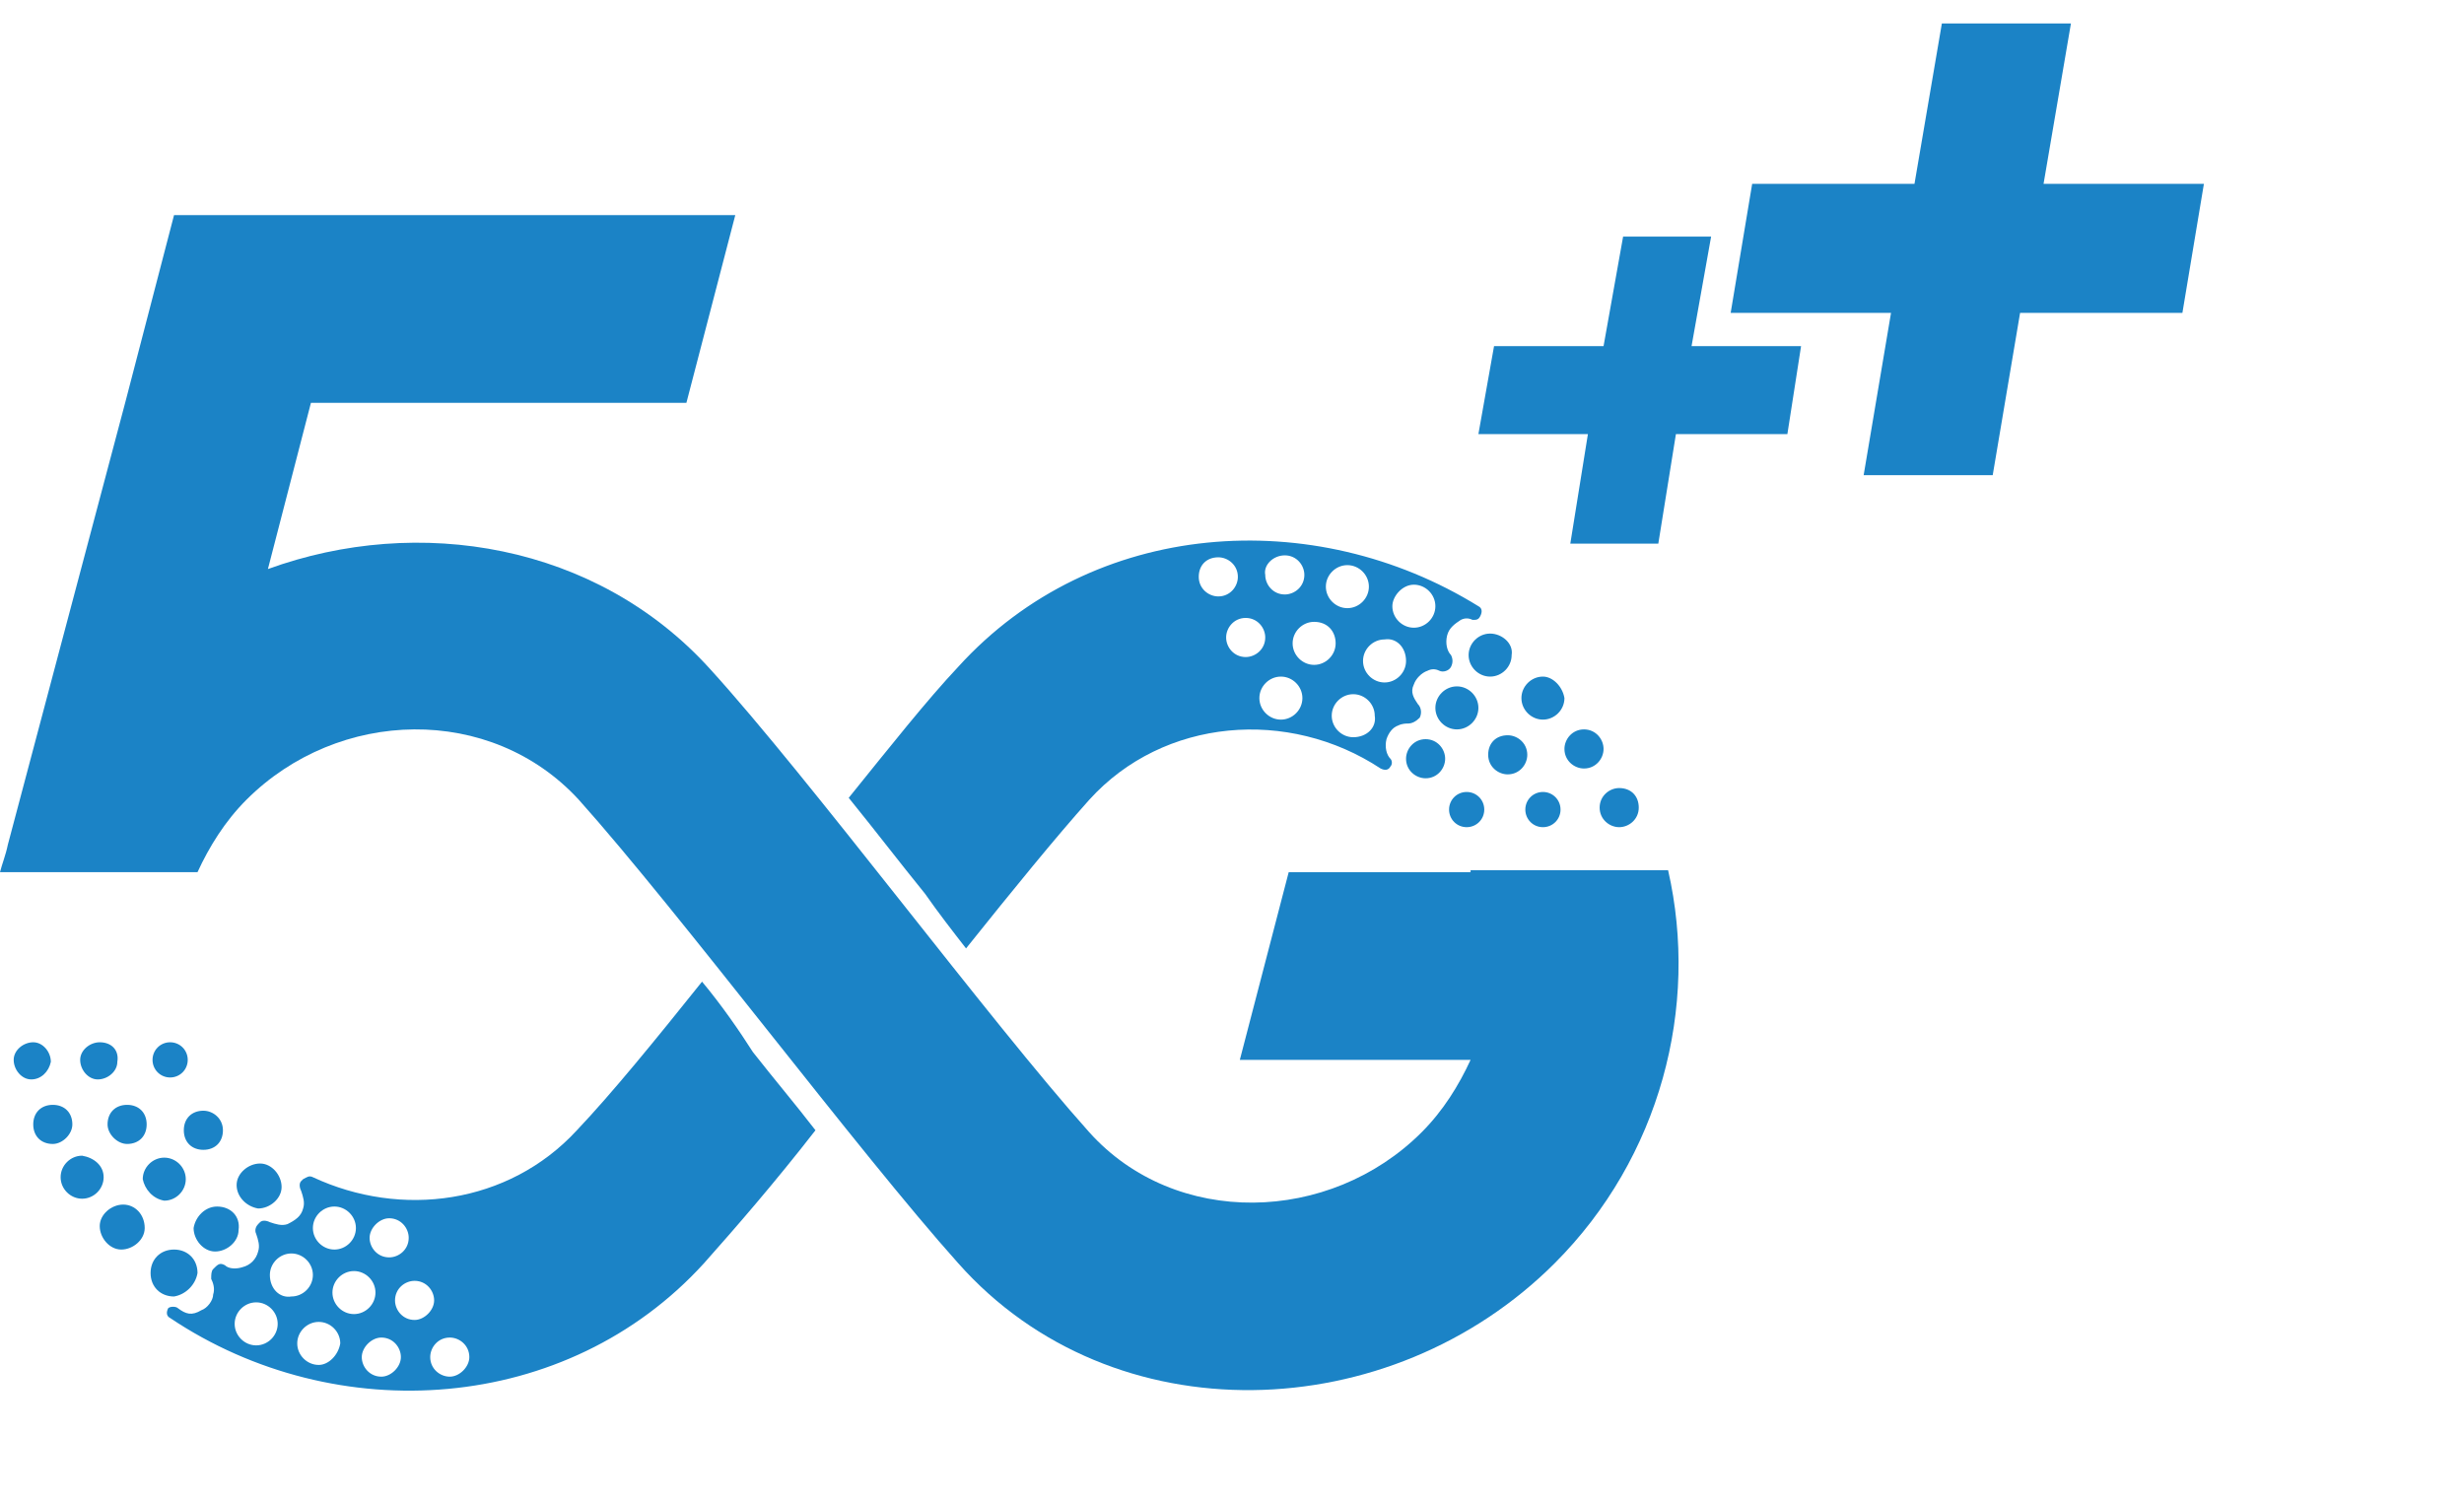
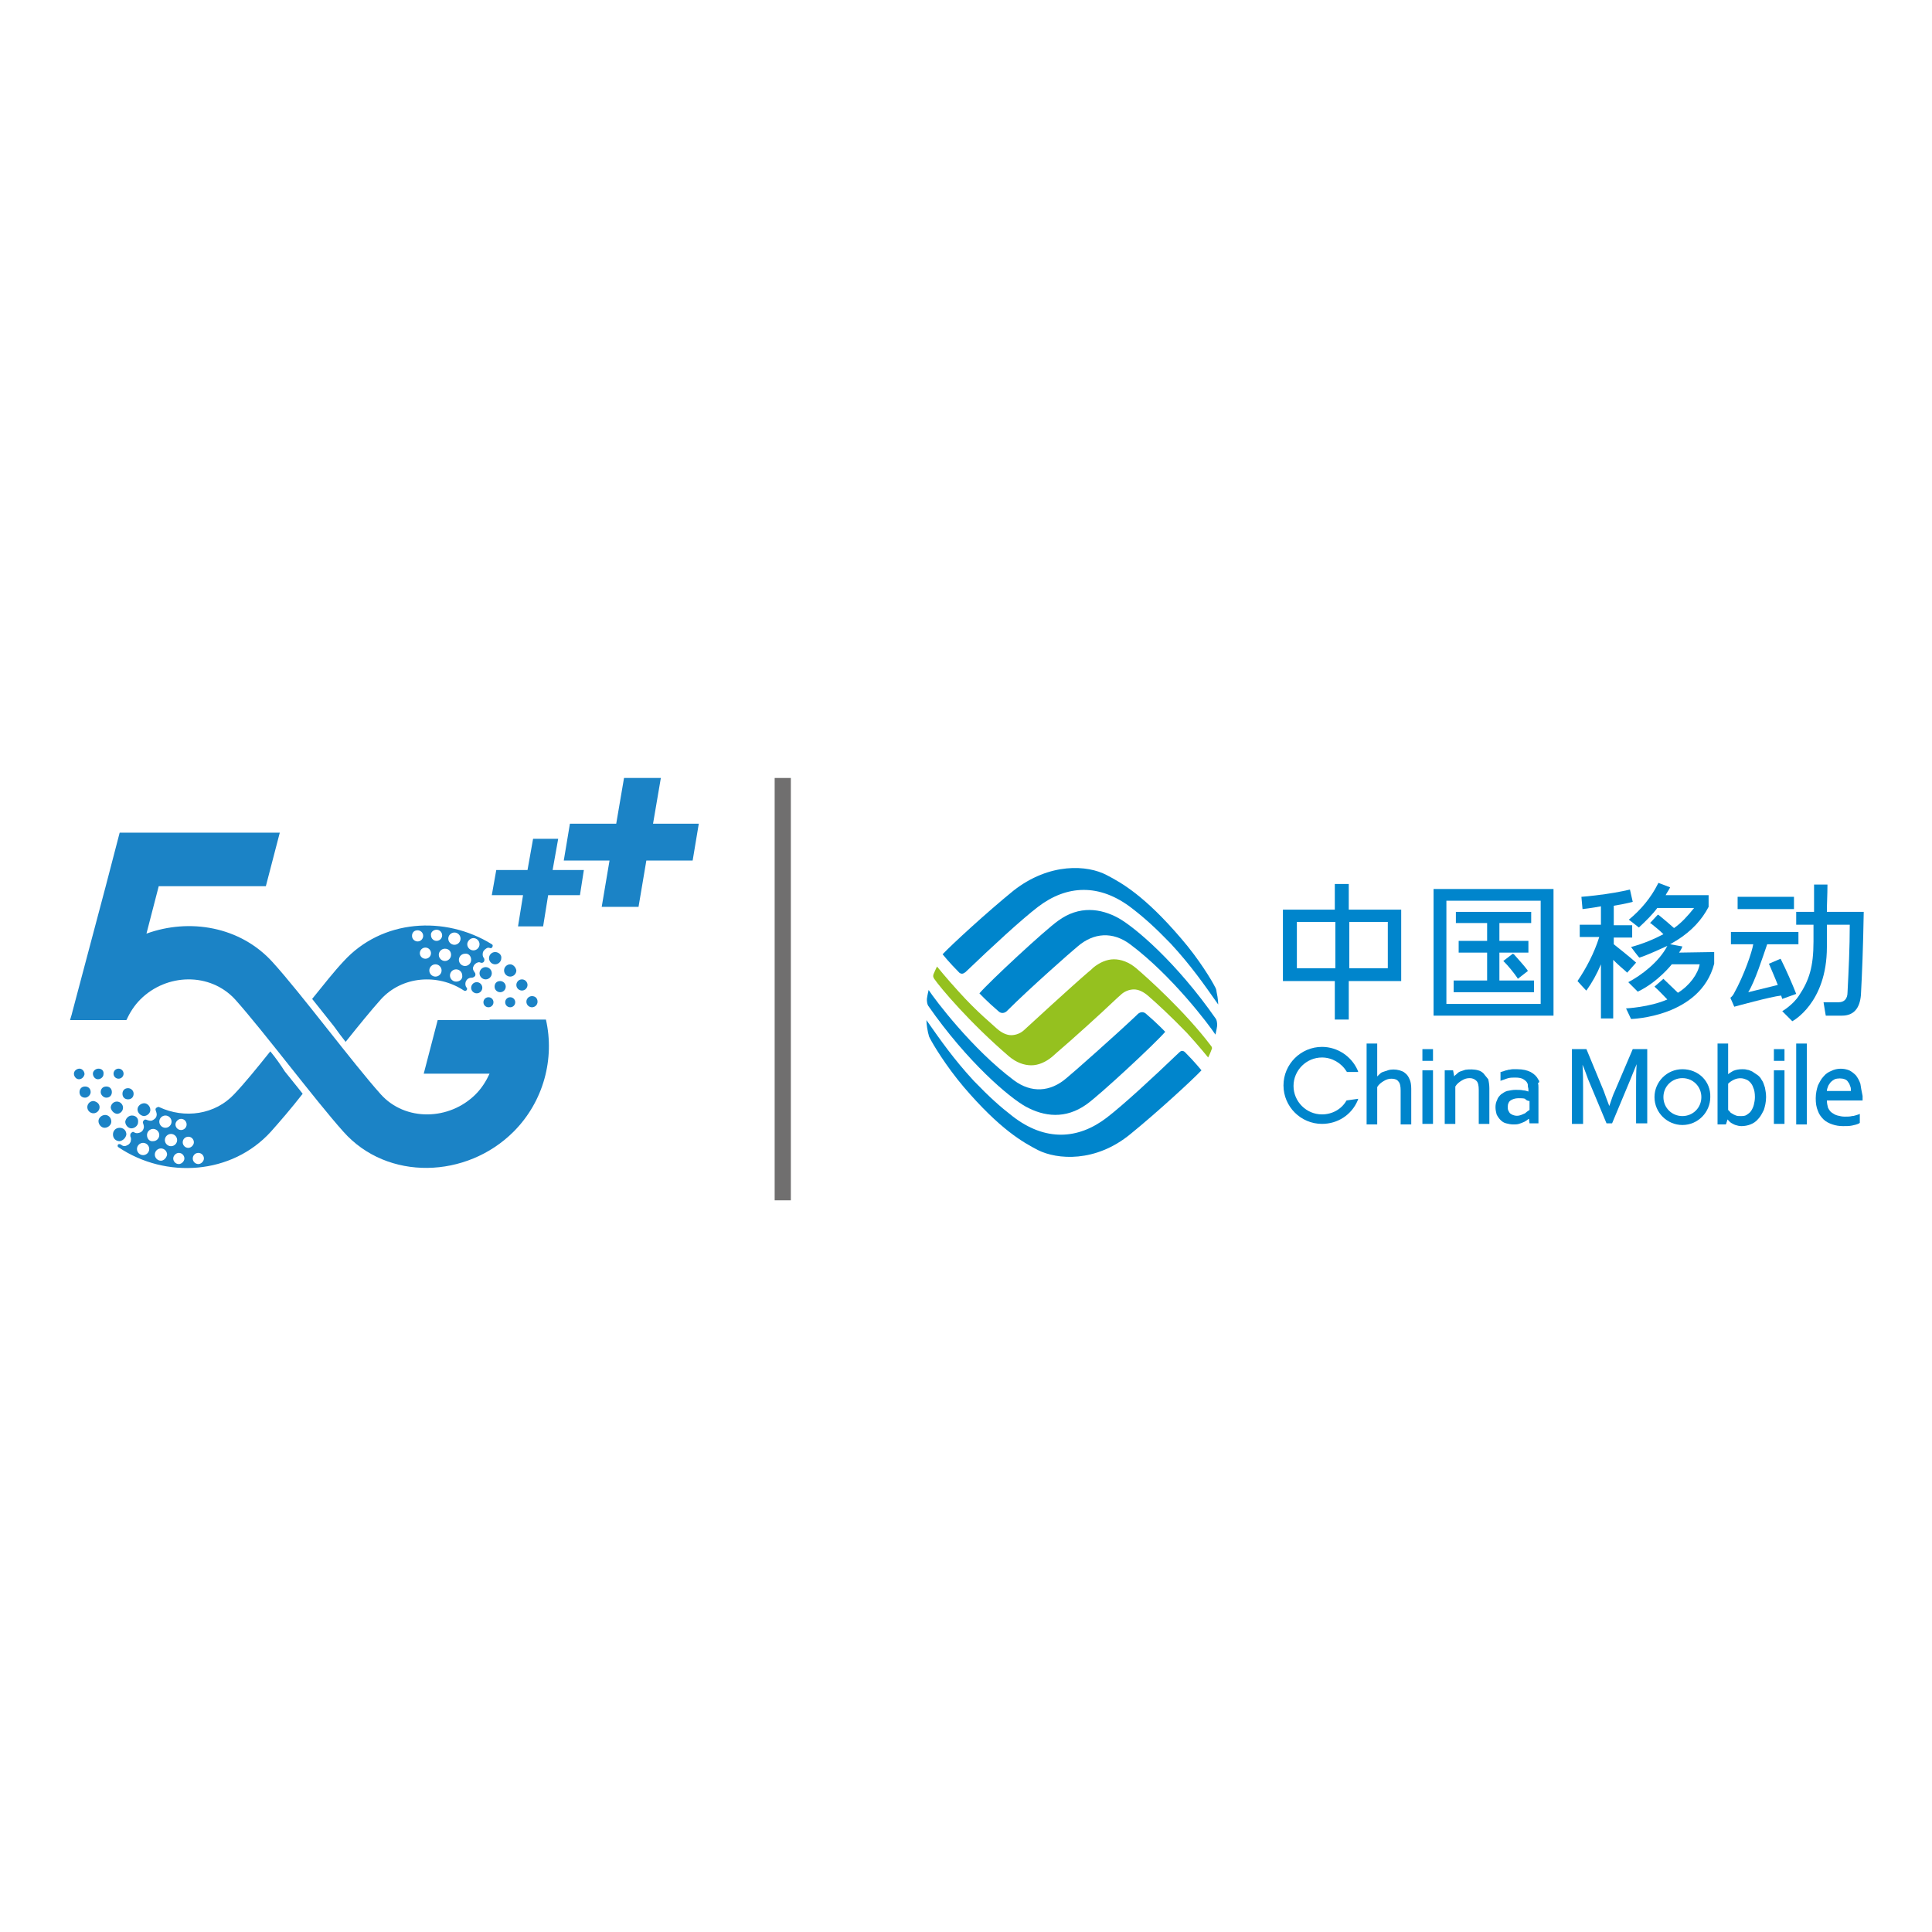
- <svg xmlns="http://www.w3.org/2000/svg" version="1.1" id="Layer_1" x="0px" y="0px" viewBox="0 0 126 76.8" style="enable-background:new 0 0 324 76.8;" xml:space="preserve">
+ <svg xmlns="http://www.w3.org/2000/svg" version="1.1" id="Layer_1" x="0px" y="0px" viewBox="-12.550 -138.244 346.290 346.290" style="enable-background:new 0 0 324 76.8;" xml:space="preserve">
  <style type="text/css">
	.st0{fill:#706F6F;}
	.st1{fill:#95C11F;}
	.st2{fill:#0085CC;}
	.st3{fill:#1B83C6;}
</style>
  <g>
    <g>
      <rect x="126.3" y="1.2" class="st0" width="2.9" height="75.7" />
    </g>
  </g>
  <g>
    <g>
      <g>
        <path class="st1" d="M204.5,49.2c-4.6-6.1-11.5-12.3-13.4-13.9c-1.3-1.1-2.7-1.6-4-1.6s-2.6,0.6-3.7,1.5     c-0.2,0.2-0.5,0.5-0.9,0.8c-2.7,2.3-11.2,10.1-11.4,10.3c-0.6,0.6-1.5,1-2.4,1c-0.8,0-1.7-0.4-2.6-1.2c-0.6-0.6-3.5-2.9-6.9-6.7     c-2.1-2.3-3.8-4.4-3.8-4.4s-0.4,0.8-0.6,1.3c-0.2,0.5,0,0.7,0.1,0.9c1.1,1.6,6.3,7.8,13.4,13.9c1.3,1.1,2.7,1.6,4,1.6     s2.6-0.6,3.7-1.5c0.2-0.2,0.6-0.5,0.9-0.8c2.7-2.3,7.9-7,10.3-9.3c0.5-0.5,0.9-0.8,1.1-1c0.6-0.6,1.5-1,2.4-1     c0.8,0,1.7,0.4,2.6,1.2c1.5,1.3,4,3.6,6.9,6.6c2.1,2.3,3.8,4.4,3.8,4.4s0.4-0.8,0.6-1.4C204.8,49.6,204.6,49.3,204.5,49.2" />
        <path class="st2" d="M177.1,26.8c-2.4,1.7-12.2,10.8-14.1,13c0,0,1.4,1.5,3.4,3.2c0.5,0.5,1.2,0.4,1.7-0.2     c3.8-3.8,11.5-10.6,12.5-11.4c2.9-2.5,6.3-2.7,9.4-0.4c7.5,5.6,14.2,14.5,15.3,16.2c0,0,0.2-0.8,0.3-1.5c0,0,0.1-0.7-0.2-1.3     c-7.1-10.2-14.6-16.5-17.5-18.1C184.8,24.6,180.9,24,177.1,26.8" />
        <path class="st2" d="M169.1,21.4c-4.8,3.9-11.1,9.7-12.7,11.4c0,0,1.2,1.5,3,3.3c0.4,0.3,0.7,0.2,1.1-0.1c4.8-4.6,10-9.4,13-11.7     c5.1-3.9,11-4.3,16.9,0.3c2.2,1.7,4.1,3.4,6.9,6.3c3.6,3.9,5.9,7.2,8.5,10.9c0,0,0-1-0.3-2.3c0-0.2-0.1-0.6-0.3-0.9     c-0.5-1-2.8-4.9-6.1-8.7c-6.5-7.6-10.6-9.9-13.3-11.3C182.4,16.8,175.6,16.3,169.1,21.4" />
        <path class="st2" d="M182.2,59.7c2.4-1.7,12.2-10.8,14.1-13c0,0-1.4-1.5-3.4-3.2c-0.5-0.5-1.2-0.4-1.7,0.2     c-3.9,3.7-11.6,10.5-12.6,11.3c-2.9,2.5-6.3,2.7-9.4,0.4c-7.5-5.6-14.2-14.5-15.3-16.2c0,0-0.2,0.8-0.3,1.5c0,0-0.1,0.7,0.2,1.3     c7.1,10.2,14.6,16.5,17.5,18.1C174.6,61.9,178.4,62.4,182.2,59.7" />
        <path class="st2" d="M190.1,65c4.8-3.9,11.1-9.7,12.7-11.4c0,0-1.2-1.5-3-3.3c-0.4-0.3-0.7-0.2-1,0.1c-4.8,4.6-10,9.4-13,11.7     c-5.1,3.9-11,4.3-16.9-0.3c-2.2-1.7-4.1-3.4-6.9-6.3c-3.6-3.9-5.9-7.2-8.5-10.9c0,0,0,0.9,0.3,2.3c0.1,0.2,0.1,0.6,0.3,0.9     c0.5,1,2.8,4.9,6.1,8.8c6.5,7.6,10.6,9.9,13.3,11.3C176.9,69.6,183.8,70.2,190.1,65" />
      </g>
      <g>
        <path class="st2" d="M229.2,20.2h-2.5v4.6h-9.3v12.8h9.3v6.9h2.5v-6.9h9.4V24.8h-9.4V20.2z M226.8,35.3h-6.9V27h6.9V35.3z      M236.2,35.3h-6.9V27h6.9V35.3z" />
        <path class="st2" d="M258.6,32.7l-1.7,1.3l0.2,0.2c0.7,0.7,1.6,1.8,2.3,2.8l0.1,0.2l1.8-1.4l-0.1-0.2c-0.6-0.8-1.6-1.9-2.4-2.8     L258.6,32.7z" />
        <polygon class="st2" points="262.4,37.5 256.2,37.5 256.2,32.5 261.4,32.5 261.4,30.4 256.2,30.4 256.2,27.2 261.9,27.2      261.9,25.2 248.4,25.2 248.4,27.2 254,27.2 254,30.4 248.9,30.4 248.9,32.5 254,32.5 254,37.5 248,37.5 248,39.6 262.4,39.6         " />
        <path class="st2" d="M244.4,43.8h21.5V21.1h-21.5V43.8z M263.6,41.7h-16.9V23.2h16.9V41.7z" />
        <path class="st2" d="M280.6,34.2c-1-0.9-3.9-3.2-3.9-3.2v-1.2h3.3v-2.2h-3.3v-3.5c2.4-0.4,3.4-0.7,3.4-0.7l-0.5-2.2     c0,0-2.1,0.5-4.3,0.8c-2.8,0.4-4.4,0.5-4.4,0.5l0.2,2.2c0,0,1.8-0.2,3.3-0.5v3.3h-3.8v2.2h3.5c-0.9,2.9-2.4,5.7-3.9,7.9     c0,0,1.6,1.8,1.6,1.7c1-1.4,1.9-3,2.6-4.7v9.7h2.2V33.8c0.8,0.8,1.6,1.5,2.3,2.1l0.2,0.2l1.6-1.8L280.6,34.2z" />
        <path class="st2" d="M288.4,32.5c0.4-0.5,0.6-1.1,0.6-1.1l-2.2-0.4c0.4-0.2,0.8-0.5,1.2-0.7c2.7-1.7,4.5-3.7,5.7-6v-0.1v-2H286     c0.2-0.4,0.5-0.8,0.7-1.2l0.1-0.2l-2.1-0.8l-0.1,0.2c-1.2,2.4-3,4.6-5.2,6.4c0,0,1.2,0.9,1.8,1.4c1.3-1.2,2.5-2.4,3.3-3.5h6.6     c-1.2,1.5-2.3,2.7-3.6,3.6c-0.9-0.8-1.6-1.4-2.7-2.3l-0.2-0.1l-1.4,1.5l0.2,0.1c1,0.8,1.6,1.3,2.2,1.9c-1.7,0.9-3.6,1.7-5.8,2.3     c0,0,1.4,1.9,1.5,1.9c1.3-0.4,3.9-1.6,5-2.1c-1.5,2.9-4.7,5.3-7,6.5c0,0,1,1,1.7,1.7c3.6-1.7,6.1-4.9,6.1-4.9h5     c-0.3,1.7-1.8,3.8-3.9,5.1c-0.8-0.8-1.7-1.6-2.6-2.5l-1.6,1.4c0.9,0.8,1.6,1.6,2.3,2.3c-3.2,1.4-7.4,1.6-7.4,1.6l0.9,1.9     c0,0,12.4-0.3,14.9-9.9v-2.1L288.4,32.5L288.4,32.5z" />
        <rect x="298.9" y="22.5" class="st2" width="10.1" height="2.2" />
        <path class="st2" d="M309.4,39.9c-0.7-1.8-1.8-4.3-2.7-6.1l-0.1-0.2l-2.1,0.9l0.1,0.2c0.5,1.2,1,2.3,1.5,3.6l-5.3,1.3     c1.2-1.9,2.6-6.3,3.4-8.6h5.6v-2.2h-12.1V31h4c-0.2,1.3-1.6,5.5-3.5,8.9c-0.2,0.4-0.6,0.7-0.6,0.7l0.7,1.6c0,0,6.5-1.8,8.4-2     l0.2,0.6L309.4,39.9z" />
        <path class="st2" d="M314.9,25.2c0-1.6,0.1-3.1,0.1-4.7v-0.2h-2.4v0.2c0,1.6,0,3.2,0,4.7h-3.2v2.3h3.1v3c0,4.6-0.8,7-2.6,9.7     c-1.1,1.7-3,2.8-3,2.8l1.8,1.8c0,0,6.2-3.2,6.2-13.3v-4h4.1c0,4.1-0.2,8.2-0.4,12.1c0,1.2-0.6,1.8-1.6,1.8c-0.9,0-2.7,0-2.7,0     c0.1,0.7,0.4,2.4,0.4,2.4h2.9c2.1,0,3.2-1.3,3.4-3.7c0.2-3.7,0.4-8.6,0.5-14.7v-0.2C321.4,25.2,314.9,25.2,314.9,25.2z" />
      </g>
      <g>
        <path class="st2" d="M239.3,54.1c-0.3-0.3-0.7-0.4-1-0.5c-0.7-0.2-1.5-0.2-2.1,0c-0.3,0.1-0.6,0.2-0.9,0.3     c-0.3,0.1-0.5,0.3-0.7,0.5c-0.1,0.1-0.2,0.2-0.3,0.3v-5.9h-1.9v14.5h1.9v-6.7c0.3-0.5,0.7-0.8,1.2-1.1s0.9-0.4,1.4-0.4     c0.6,0,1,0.2,1.2,0.5c0.3,0.3,0.4,0.9,0.4,1.6v6.1h1.9v-6.4c0-0.7-0.1-1.3-0.3-1.7C239.9,54.7,239.6,54.3,239.3,54.1" />
        <rect x="242.4" y="49.8" class="st2" width="1.9" height="2.1" />
        <rect x="242.4" y="53.6" class="st2" width="1.9" height="9.6" />
        <path class="st2" d="M253.4,54.2c-0.3-0.3-0.6-0.5-1-0.6c-0.7-0.2-1.6-0.2-2.3-0.1c-0.3,0.1-0.6,0.2-0.9,0.3s-0.5,0.3-0.7,0.5     c-0.1,0.1-0.3,0.2-0.4,0.4l-0.2-1.1h-1.5v9.6h1.9v-6.7c0.3-0.5,0.7-0.8,1.2-1.1s0.9-0.4,1.4-0.4s0.9,0.2,1.2,0.5     c0.3,0.3,0.4,0.9,0.4,1.6v6.1h1.9v-6.4c0-0.6-0.1-1.2-0.2-1.6C253.9,54.8,253.6,54.5,253.4,54.2" />
        <path class="st2" d="M263.2,55.3c-0.3-0.6-0.7-1-1.4-1.4c-0.6-0.3-1.4-0.5-2.4-0.5c-0.3,0-0.5,0-0.8,0s-0.5,0.1-0.8,0.1     c-0.2,0.1-0.5,0.1-0.7,0.2c-0.2,0.1-0.4,0.1-0.6,0.2h-0.1v1.6l0.2-0.1c0.4-0.1,0.8-0.3,1.2-0.4c0.4-0.1,0.8-0.1,1.3-0.1     c0.6,0,1.1,0.1,1.4,0.3s0.6,0.4,0.7,0.7c0.1,0.1,0.1,0.3,0.1,0.5s0.1,0.4,0.1,0.6v0.4c-0.3-0.1-0.6-0.2-0.9-0.2     c-0.4-0.1-0.9-0.1-1.4-0.1s-1,0.1-1.5,0.2c-0.4,0.1-0.8,0.4-1.1,0.6c-0.3,0.3-0.6,0.6-0.7,1c-0.2,0.4-0.3,0.8-0.3,1.3     s0.1,0.9,0.2,1.3c0.2,0.4,0.4,0.7,0.7,1c0.3,0.3,0.6,0.5,1,0.6s0.8,0.2,1.3,0.2c0.3,0,0.7,0,1-0.1s0.6-0.2,0.8-0.3     c0.3-0.1,0.5-0.3,0.7-0.4c0.1-0.1,0.2-0.2,0.3-0.2l0.1,0.8h1.6v-6.4c0-0.3,0-0.6-0.1-0.8C263.4,55.8,263.4,55.5,263.2,55.3      M261.6,59.1v1.6c-0.1,0.1-0.2,0.1-0.3,0.2c-0.1,0.1-0.3,0.2-0.5,0.4c-0.2,0.1-0.5,0.2-0.7,0.3c-0.5,0.2-1,0.2-1.5,0     c-0.2-0.1-0.4-0.2-0.5-0.3s-0.2-0.3-0.3-0.5c-0.1-0.2-0.1-0.4-0.1-0.7c0-0.5,0.2-0.9,0.5-1.1c0.3-0.2,0.8-0.4,1.4-0.4     c0.4,0,0.9,0,1.2,0.1C261,59,261.4,59.1,261.6,59.1" />
        <path class="st2" d="M228.8,59c-0.9,1.6-2.6,2.5-4.4,2.5c-2.8,0-5.1-2.3-5.1-5.1s2.3-5.1,5.1-5.1c1.8,0,3.5,1,4.4,2.5l0.1,0.1h2     l-0.1-0.3c-1.1-2.5-3.6-4.2-6.4-4.2c-3.8,0-6.9,3.1-6.9,6.9s3.1,6.9,6.9,6.9c2.8,0,5.3-1.6,6.4-4.2l0.1-0.3L228.8,59L228.8,59z" />
        <path class="st2" d="M276.9,57.3c-0.3,0.6-0.6,1.5-1,2.7c-0.4-1-0.7-1.9-1-2.7l-3.1-7.5h-2.6v13.4h2v-6.5c0-1.2,0-2.6-0.1-4.1     c0.4,0.9,0.7,1.8,1,2.6l3.3,7.9h1l3.3-7.9c0.3-0.8,0.7-1.7,1.1-2.7c-0.1,1.5-0.1,2.8-0.1,4.1v6.5h2V49.8h-2.6L276.9,57.3z" />
        <path class="st2" d="M303.2,55.3c-0.2-0.4-0.5-0.7-0.8-0.9s-0.6-0.4-0.9-0.6c-0.3-0.1-0.6-0.3-0.9-0.3c-0.3-0.1-0.6-0.1-0.9-0.1     c-0.6,0-1.1,0.1-1.6,0.3c-0.3,0.2-0.7,0.4-0.9,0.6v-5.5h-1.9v14.5h1.5l0.3-0.9l0.1,0.1c0.1,0.2,0.3,0.3,0.5,0.5     c0.2,0.1,0.5,0.3,0.8,0.4c0.3,0.1,0.7,0.2,1.1,0.2c0.5,0,1.1-0.1,1.6-0.3s1-0.5,1.4-1c0.4-0.4,0.7-1,1-1.6     c0.2-0.6,0.4-1.4,0.4-2.3c0-0.6-0.1-1.2-0.2-1.7C303.6,56.1,303.5,55.7,303.2,55.3 M302,58.4c0,0.5-0.1,1-0.2,1.4     s-0.3,0.8-0.5,1.1s-0.5,0.5-0.8,0.7s-0.7,0.2-1.1,0.2c-0.3,0-0.5,0-0.8-0.1c-0.2-0.1-0.5-0.2-0.6-0.3c-0.2-0.1-0.4-0.2-0.5-0.4     c-0.1-0.1-0.2-0.2-0.3-0.3V56c0.3-0.3,0.6-0.5,1-0.7c0.6-0.3,1.4-0.4,2.1-0.1c0.3,0.1,0.5,0.2,0.8,0.5c0.2,0.2,0.5,0.6,0.6,1     C301.9,57.1,302,57.7,302,58.4" />
        <rect x="305.4" y="53.6" class="st2" width="1.9" height="9.6" />
        <rect x="305.4" y="49.8" class="st2" width="1.9" height="2.1" />
        <rect x="309.4" y="48.8" class="st2" width="1.9" height="14.5" />
        <path class="st2" d="M320.9,56c-0.2-0.6-0.5-1.1-0.8-1.5c-0.4-0.4-0.8-0.7-1.2-0.9c-1-0.4-2.2-0.4-3.2,0.1c-0.5,0.2-1,0.5-1.4,1     c-0.4,0.4-0.7,1-1,1.6c-0.2,0.6-0.4,1.4-0.4,2.3c0,0.9,0.1,1.6,0.4,2.3c0.2,0.6,0.6,1.1,1,1.5s1,0.7,1.6,0.9s1.2,0.3,1.9,0.3     c0.6,0,1.1,0,1.6-0.1s0.9-0.2,1.3-0.4l0.1-0.1v-1.6l-0.2,0.1c-0.4,0.1-0.8,0.3-1.2,0.3c-0.4,0.1-0.8,0.1-1.3,0.1     s-0.9-0.1-1.3-0.2c-0.4-0.1-0.7-0.3-1-0.5s-0.5-0.5-0.7-0.9c-0.1-0.4-0.2-0.8-0.2-1.3h6.4v-0.2c0-0.2,0-0.3,0-0.4v-0.2     C321.1,57.3,321,56.6,320.9,56 M314.9,57.3c0-0.3,0.1-0.5,0.2-0.8s0.3-0.5,0.5-0.8c0.2-0.2,0.5-0.4,0.7-0.5     c0.5-0.2,1.3-0.2,1.8,0c0.3,0.1,0.5,0.3,0.6,0.5c0.2,0.2,0.3,0.5,0.4,0.8c0.1,0.2,0.1,0.5,0.1,0.8H314.9z" />
        <path class="st2" d="M289,53.4c-2.8,0-5,2.3-5,5c0,2.8,2.3,5,5,5c2.8,0,5-2.3,5-5C294.1,55.6,291.9,53.4,289,53.4 M289,61.8     c-1.9,0-3.4-1.5-3.4-3.4s1.5-3.4,3.4-3.4s3.4,1.5,3.4,3.4S290.9,61.8,289,61.8" />
      </g>
    </g>
  </g>
  <g>
    <polygon class="st3" points="104.5,9.4 105.9,1.2 99.3,1.2 97.9,9.4 89.6,9.4 88.5,16 96.7,16 95.3,24.3 101.9,24.3 103.3,16    111.6,16 112.7,9.4  " />
    <path class="st3" d="M78.9,34.6c-0.6,0-1.1,0.5-1.1,1.1c0,0.6,0.5,1.1,1.1,1.1c0.6,0,1.1-0.5,1.1-1.1   C79.9,35.1,79.4,34.6,78.9,34.6" />
    <path class="st3" d="M10.1,65.1c0-0.7-0.5-1.2-1.2-1.2c-0.7,0-1.2,0.5-1.2,1.2c0,0.7,0.5,1.2,1.2,1.2C9.5,66.2,10,65.7,10.1,65.1" />
    <path class="st3" d="M49.4,48.5c2.4-3,4.6-5.7,6.3-7.6c3.8-4.2,10.2-4.7,14.9-1.6c0.2,0.1,0.4,0.1,0.5-0.1c0.1-0.1,0.1-0.3,0-0.4   c-0.2-0.2-0.3-0.6-0.2-1c0.1-0.3,0.3-0.6,0.6-0.7c0.2-0.1,0.4-0.1,0.5-0.1c0.2,0,0.4-0.1,0.6-0.3c0.1-0.2,0.1-0.5-0.1-0.7   c-0.2-0.3-0.4-0.6-0.2-1c0.1-0.3,0.4-0.6,0.7-0.7c0.2-0.1,0.4-0.1,0.6,0c0.2,0.1,0.5,0,0.6-0.2c0.1-0.2,0.1-0.4,0-0.6   c-0.2-0.2-0.3-0.6-0.2-1c0.1-0.4,0.4-0.6,0.7-0.8c0.2-0.1,0.4-0.1,0.6,0c0.2,0,0.3,0,0.4-0.2c0.1-0.2,0.1-0.4-0.1-0.5   c-8.4-5.2-19.7-4.5-26.6,3.1c-1.6,1.7-3.5,4.1-5.6,6.7c1.3,1.6,2.6,3.3,3.9,4.9C48,46.7,48.7,47.6,49.4,48.5 M65.5,36.8   c-0.6,0-1.1-0.5-1.1-1.1c0-0.6,0.5-1.1,1.1-1.1c0.6,0,1.1,0.5,1.1,1.1C66.6,36.3,66.1,36.8,65.5,36.8 M69.2,37.7   c-0.6,0-1.1-0.5-1.1-1.1c0-0.6,0.5-1.1,1.1-1.1s1.1,0.5,1.1,1.1C70.4,37.2,69.9,37.7,69.2,37.7 M72.3,29.9c0.6,0,1.1,0.5,1.1,1.1   c0,0.6-0.5,1.1-1.1,1.1c-0.6,0-1.1-0.5-1.1-1.1C71.2,30.5,71.7,29.9,72.3,29.9 M71.9,33.8c0,0.6-0.5,1.1-1.1,1.1   c-0.6,0-1.1-0.5-1.1-1.1c0-0.6,0.5-1.1,1.1-1.1C71.4,32.6,71.9,33.1,71.9,33.8 M68.9,28.9c0.6,0,1.1,0.5,1.1,1.1   c0,0.6-0.5,1.1-1.1,1.1c-0.6,0-1.1-0.5-1.1-1.1C67.8,29.4,68.3,28.9,68.9,28.9 M68.3,32.9c0,0.6-0.5,1.1-1.1,1.1   c-0.6,0-1.1-0.5-1.1-1.1c0-0.6,0.5-1.1,1.1-1.1C67.9,31.8,68.3,32.3,68.3,32.9 M65.7,28.4c0.6,0,1,0.5,1,1c0,0.6-0.5,1-1,1   c-0.6,0-1-0.5-1-1C64.6,28.9,65.1,28.4,65.7,28.4 M63.7,31.6c0.6,0,1,0.5,1,1c0,0.6-0.5,1-1,1c-0.6,0-1-0.5-1-1   C62.7,32.1,63.1,31.6,63.7,31.6 M62.3,28.5c0.5,0,1,0.4,1,1c0,0.5-0.4,1-1,1c-0.5,0-1-0.4-1-1C61.3,28.9,61.7,28.5,62.3,28.5" />
    <path class="st3" d="M76.1,38.6c0,0.6,0.5,1,1,1c0.6,0,1-0.5,1-1c0-0.6-0.5-1-1-1C76.5,37.6,76.1,38,76.1,38.6" />
    <path class="st3" d="M13.2,61.8c0.6,0,1.2-0.5,1.2-1.1c0-0.6-0.5-1.2-1.1-1.2c-0.6,0-1.2,0.5-1.2,1.1   C12.1,61.2,12.6,61.7,13.2,61.8" />
    <path class="st3" d="M35.9,50.2c-2.4,3-4.6,5.7-6.4,7.6c-3.5,3.8-9,4.5-13.5,2.4c-0.2-0.1-0.3,0-0.5,0.1l-0.1,0.1   c-0.1,0.1-0.1,0.3,0,0.5c0.1,0.3,0.2,0.6,0.1,0.9c-0.1,0.4-0.4,0.6-0.8,0.8c-0.3,0.1-0.6,0-0.9-0.1c-0.2-0.1-0.4-0.1-0.5,0   l-0.1,0.1c-0.1,0.1-0.2,0.3-0.1,0.5c0.1,0.3,0.2,0.6,0.1,0.9c-0.1,0.4-0.4,0.7-0.8,0.8c-0.3,0.1-0.7,0.1-0.9-0.1   c-0.2-0.1-0.3-0.1-0.5,0.1l-0.1,0.1c-0.1,0.1-0.1,0.3-0.1,0.5c0.1,0.2,0.2,0.5,0.1,0.8c0,0.3-0.3,0.7-0.6,0.8   c-0.5,0.3-0.8,0.2-1.2-0.1c-0.1-0.1-0.4-0.1-0.5,0c-0.1,0.2-0.1,0.4,0.1,0.5c8.5,5.7,20.3,4.9,27.3-2.8c1.6-1.8,3.6-4.1,5.7-6.8   c-1-1.3-2.1-2.6-3.2-4C37.8,52.7,36.9,51.4,35.9,50.2 M19.9,62.3c0.6,0,1,0.5,1,1c0,0.6-0.5,1-1,1c-0.6,0-1-0.5-1-1   C18.9,62.8,19.4,62.3,19.9,62.3 M17.1,61.7c0.6,0,1.1,0.5,1.1,1.1s-0.5,1.1-1.1,1.1S16,63.4,16,62.8S16.5,61.7,17.1,61.7    M13.1,68.8c-0.6,0-1.1-0.5-1.1-1.1c0-0.6,0.5-1.1,1.1-1.1c0.6,0,1.1,0.5,1.1,1.1C14.2,68.3,13.7,68.8,13.1,68.8 M13.8,65.2   c0-0.6,0.5-1.1,1.1-1.1c0.6,0,1.1,0.5,1.1,1.1c0,0.6-0.5,1.1-1.1,1.1C14.3,66.4,13.8,65.9,13.8,65.2 M16.3,69.8   c-0.6,0-1.1-0.5-1.1-1.1c0-0.6,0.5-1.1,1.1-1.1s1.1,0.5,1.1,1.1C17.3,69.3,16.8,69.8,16.3,69.8 M17,66.1c0-0.6,0.5-1.1,1.1-1.1   c0.6,0,1.1,0.5,1.1,1.1c0,0.6-0.5,1.1-1.1,1.1C17.5,67.2,17,66.7,17,66.1 M19.5,70.4c-0.6,0-1-0.5-1-1s0.5-1,1-1c0.6,0,1,0.5,1,1   S20,70.4,19.5,70.4 M21.2,67.5c-0.6,0-1-0.5-1-1c0-0.6,0.5-1,1-1c0.6,0,1,0.5,1,1C22.2,67,21.7,67.5,21.2,67.5 M23,70.4   c-0.5,0-1-0.4-1-1c0-0.5,0.4-1,1-1c0.5,0,1,0.4,1,1C24,69.9,23.5,70.4,23,70.4" />
    <path class="st3" d="M82.8,42.3c0.5,0,1-0.4,1-1s-0.4-1-1-1c-0.5,0-1,0.4-1,1S82.3,42.3,82.8,42.3" />
    <path class="st3" d="M8.7,53.3c-0.5,0-0.9,0.4-0.9,0.9c0,0.5,0.4,0.9,0.9,0.9c0.5,0,0.9-0.4,0.9-0.9C9.6,53.7,9.2,53.3,8.7,53.3" />
    <path class="st3" d="M10.4,56.8c-0.6,0-1,0.4-1,1c0,0.6,0.4,1,1,1c0.6,0,1-0.4,1-1C11.4,57.2,10.9,56.8,10.4,56.8" />
    <path class="st3" d="M81,37.3c-0.6,0-1,0.5-1,1c0,0.6,0.5,1,1,1c0.6,0,1-0.5,1-1C82,37.8,81.6,37.3,81,37.3" />
    <path class="st3" d="M76.2,32.4c-0.6,0-1.1,0.5-1.1,1.1c0,0.6,0.5,1.1,1.1,1.1c0.6,0,1.1-0.5,1.1-1.1   C77.4,32.9,76.8,32.4,76.2,32.4" />
    <path class="st3" d="M78.9,40.5c-0.5,0-0.9,0.4-0.9,0.9c0,0.5,0.4,0.9,0.9,0.9c0.5,0,0.9-0.4,0.9-0.9   C79.8,40.9,79.4,40.5,78.9,40.5" />
    <path class="st3" d="M6.5,58.5c0.6,0,1-0.4,1-1c0-0.6-0.4-1-1-1c-0.6,0-1,0.4-1,1C5.5,58,6,58.5,6.5,58.5" />
    <path class="st3" d="M5.1,53.3c-0.5,0-1,0.4-1,0.9c0,0.5,0.4,1,0.9,1c0.5,0,1-0.4,1-0.9C6.1,53.7,5.7,53.3,5.1,53.3" />
    <path class="st3" d="M6.3,61.6c-0.6,0-1.2,0.5-1.2,1.1c0,0.6,0.5,1.2,1.1,1.2c0.6,0,1.2-0.5,1.2-1.1C7.4,62.1,6.9,61.6,6.3,61.6" />
    <path class="st3" d="M11.1,61.7c-0.6,0-1.1,0.5-1.2,1.1c0,0.6,0.5,1.2,1.1,1.2c0.6,0,1.2-0.5,1.2-1.1   C12.3,62.2,11.8,61.7,11.1,61.7" />
    <path class="st3" d="M8.4,61.4c0.6,0,1.1-0.5,1.1-1.1c0-0.6-0.5-1.1-1.1-1.1c-0.6,0-1.1,0.5-1.1,1.1C7.4,60.8,7.8,61.3,8.4,61.4" />
    <path class="st3" d="M3.7,57.5c0-0.6-0.4-1-1-1c-0.6,0-1,0.4-1,1c0,0.6,0.4,1,1,1C3.2,58.5,3.7,58,3.7,57.5" />
    <path class="st3" d="M4.2,59.1c-0.6,0-1.1,0.5-1.1,1.1c0,0.6,0.5,1.1,1.1,1.1c0.6,0,1.1-0.5,1.1-1.1C5.3,59.6,4.8,59.2,4.2,59.1" />
    <path class="st3" d="M72.9,37.8c-0.6,0-1,0.5-1,1c0,0.6,0.5,1,1,1c0.6,0,1-0.5,1-1C73.9,38.3,73.5,37.8,72.9,37.8" />
    <path class="st3" d="M75,42.3c0.5,0,0.9-0.4,0.9-0.9c0-0.5-0.4-0.9-0.9-0.9c-0.5,0-0.9,0.4-0.9,0.9C74.1,41.9,74.5,42.3,75,42.3" />
    <path class="st3" d="M2.6,54.3c0-0.5-0.4-1-0.9-1c-0.5,0-1,0.4-1,0.9c0,0.5,0.4,1,0.9,1C2.1,55.2,2.5,54.8,2.6,54.3" />
    <path class="st3" d="M75.6,36.2c0-0.6-0.5-1.1-1.1-1.1s-1.1,0.5-1.1,1.1c0,0.6,0.5,1.1,1.1,1.1S75.6,36.8,75.6,36.2" />
    <path class="st3" d="M75.2,44.6h-9.3l-2.5,9.6h11.8c-0.6,1.3-1.4,2.6-2.5,3.7c-4.7,4.7-12.6,4.9-17,0c-5.1-5.7-14.3-18.1-19.4-23.7   c-5.8-6.4-14.9-7.9-22.6-5.1l2.2-8.5h19.2l2.5-9.6H18.5H8.9l-2.5,9.6L0.4,43.2c-0.1,0.5-0.3,1-0.4,1.4h9.6h0.5   c0.6-1.3,1.4-2.6,2.5-3.7c4.7-4.7,12.5-4.9,17,0c5.1,5.7,14.3,18,19.4,23.7c7.9,8.9,22.1,8.4,30.5,0c5.4-5.4,7.4-13.1,5.8-20.1   H75.2z" />
    <polygon class="st3" points="87.5,12.1 83,12.1 82,17.7 76.4,17.7 75.6,22.2 81.2,22.2 80.3,27.8 84.8,27.8 85.7,22.2 91.4,22.2    92.1,17.7 86.5,17.7  " />
  </g>
</svg>
